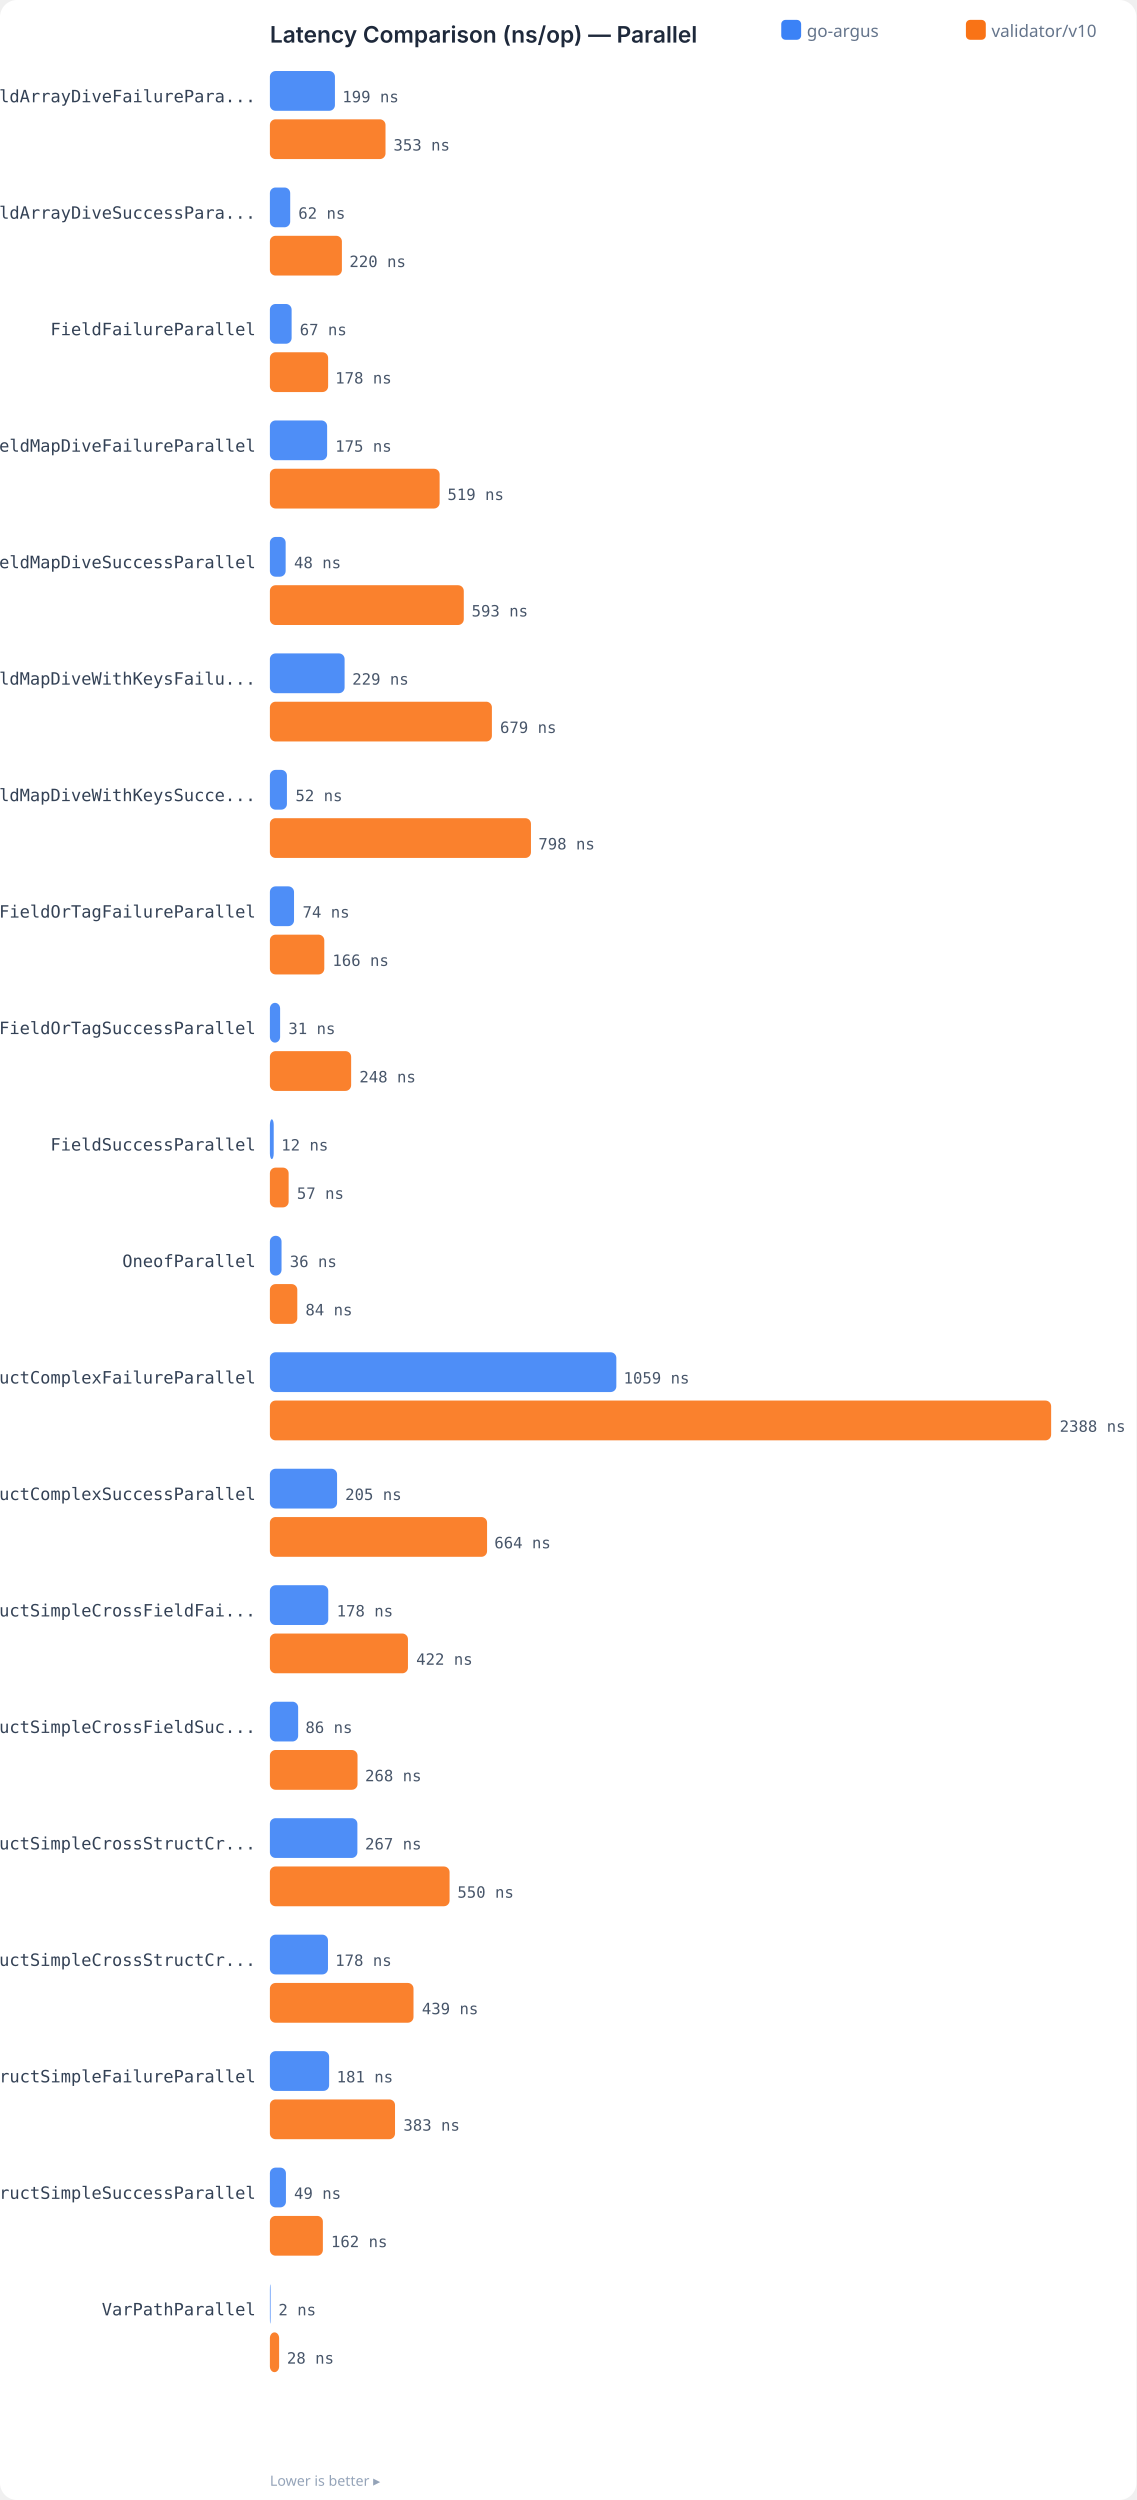
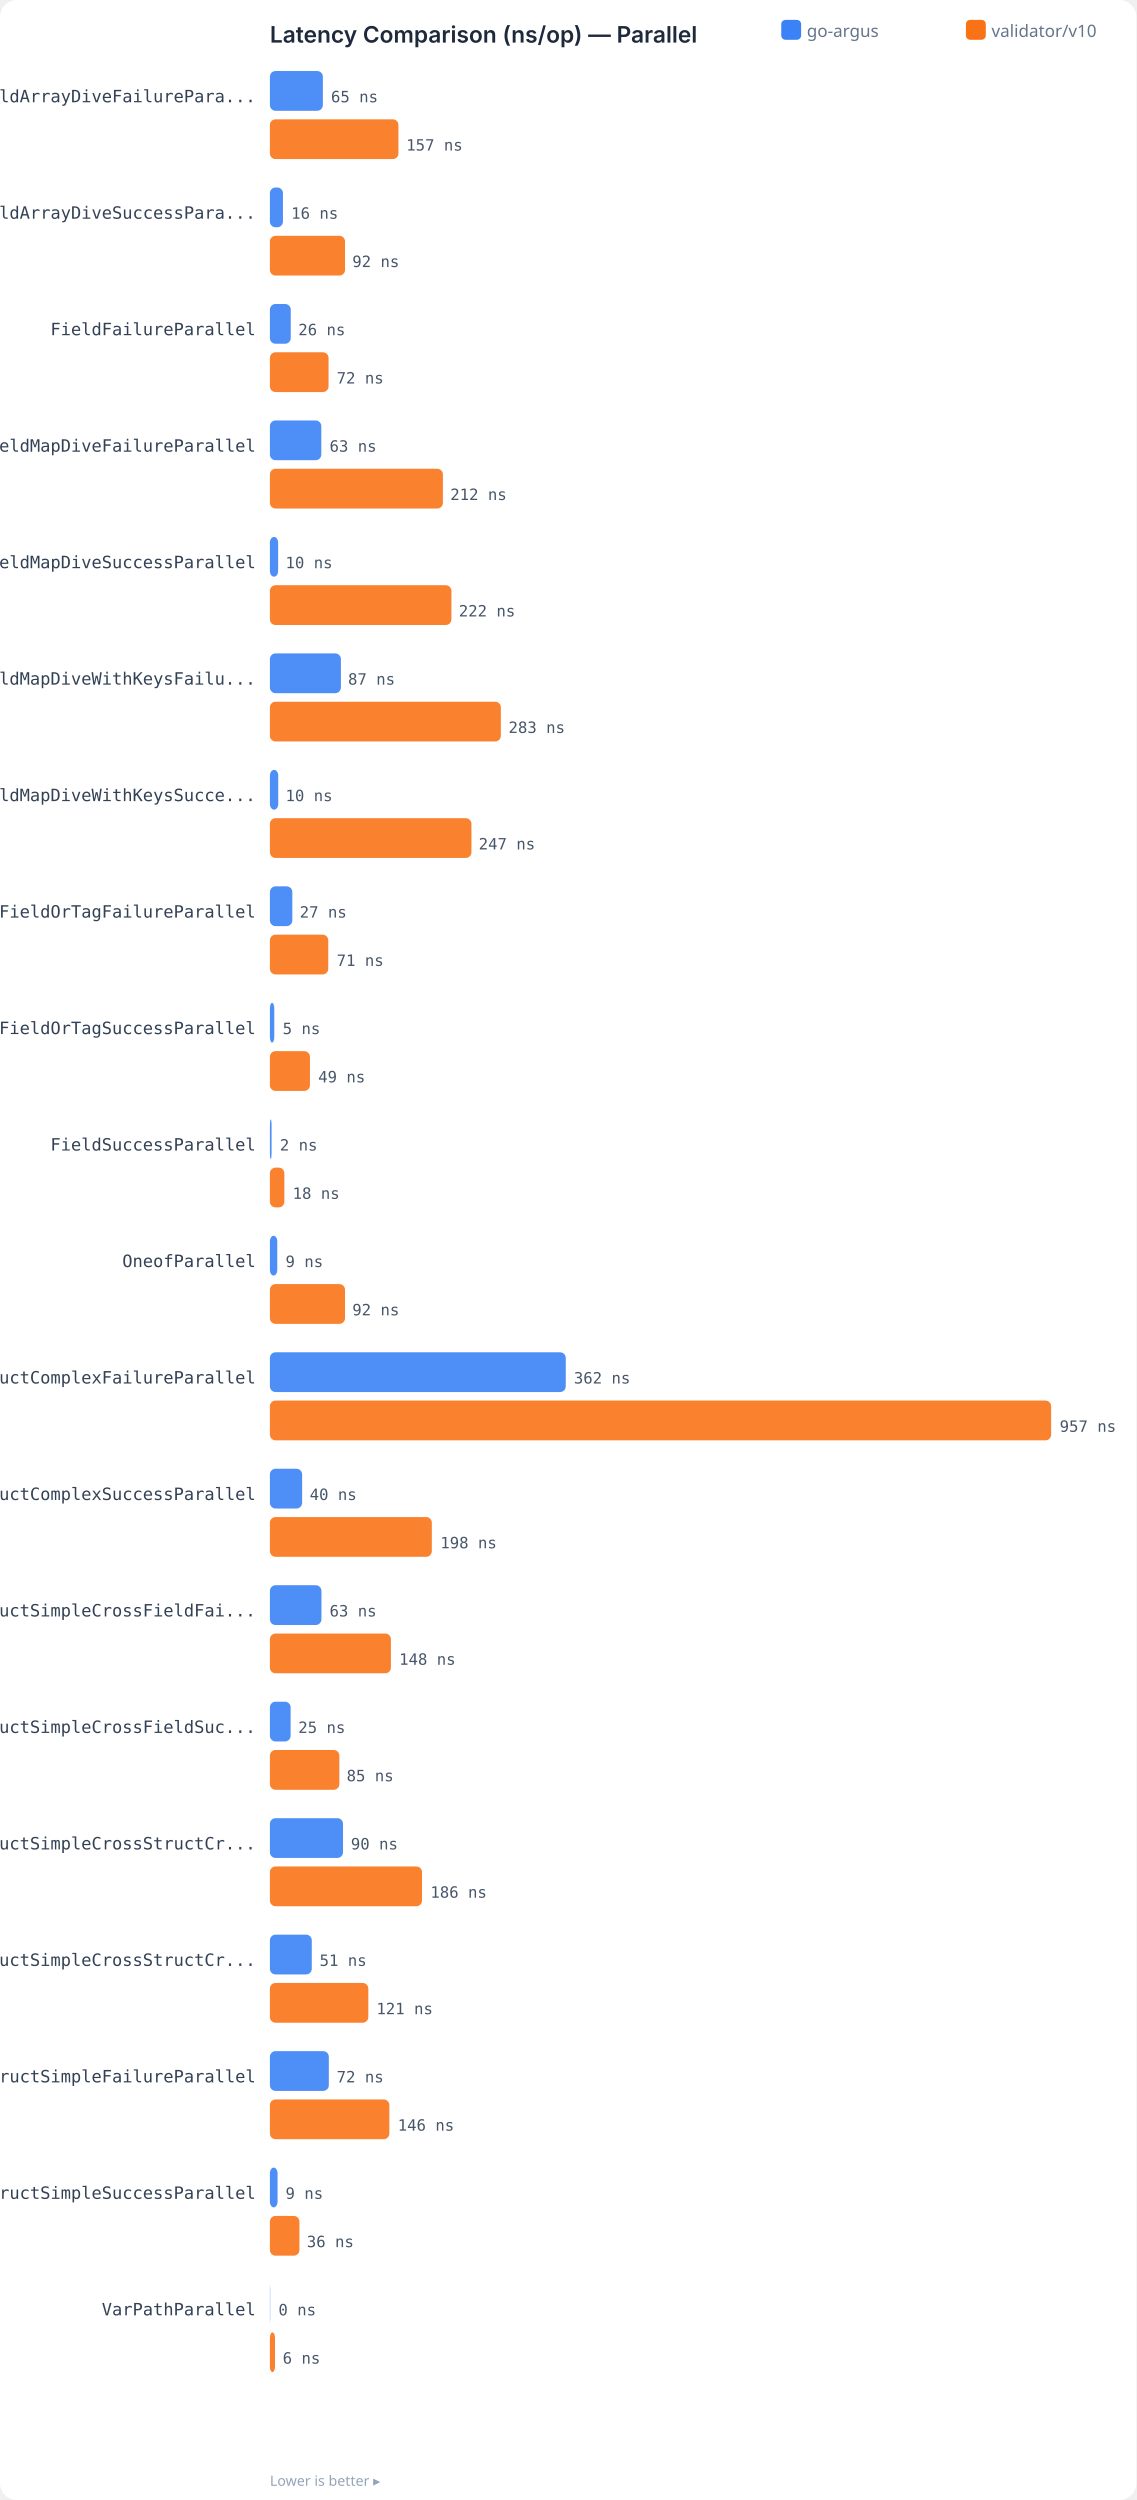
<svg xmlns="http://www.w3.org/2000/svg" width="800" height="1760" viewBox="0 0 800 1760">
  <rect width="100%" height="100%" fill="#FFFFFF" rx="12" />
  <text x="190" y="30" fill="#1E293B" font-family="system-ui,-apple-system,sans-serif" font-size="16" font-weight="600">Latency Comparison (ns/op) — Parallel</text>
  <rect x="550" y="14" width="14" height="14" rx="3" fill="#3B82F6" />
  <text x="568" y="26" fill="#64748B" font-family="system-ui,sans-serif" font-size="12">go-argus</text>
  <rect x="680" y="14" width="14" height="14" rx="3" fill="#F97316" />
  <text x="698" y="26" fill="#64748B" font-family="system-ui,sans-serif" font-size="12">validator/v10</text>
  <text x="180" y="72" fill="#334155" font-family="monospace" font-size="12" text-anchor="end">FieldArrayDiveFailurePara...</text>
-   <rect x="190" y="50" width="45.8" height="28" rx="4" fill="#3B82F6" opacity="0.9" />
-   <text x="241" y="72" fill="#475569" font-family="monospace" font-size="11">199 ns</text>
-   <rect x="190" y="84" width="81.4" height="28" rx="4" fill="#F97316" opacity="0.9" />
-   <text x="277" y="106" fill="#475569" font-family="monospace" font-size="11">353 ns</text>
+   <rect x="190" y="50" width="37.3" height="28" rx="4" fill="#3B82F6" opacity="0.9" />
+   <text x="233" y="72" fill="#475569" font-family="monospace" font-size="11">65 ns</text>
+   <rect x="190" y="84" width="90.5" height="28" rx="4" fill="#F97316" opacity="0.9" />
+   <text x="286" y="106" fill="#475569" font-family="monospace" font-size="11">157 ns</text>
  <text x="180" y="154" fill="#334155" font-family="monospace" font-size="12" text-anchor="end">FieldArrayDiveSuccessPara...</text>
-   <rect x="190" y="132" width="14.3" height="28" rx="4" fill="#3B82F6" opacity="0.9" />
-   <text x="210" y="154" fill="#475569" font-family="monospace" font-size="11">62 ns</text>
-   <rect x="190" y="166" width="50.7" height="28" rx="4" fill="#F97316" opacity="0.9" />
-   <text x="246" y="188" fill="#475569" font-family="monospace" font-size="11">220 ns</text>
+   <rect x="190" y="132" width="9.2" height="28" rx="4" fill="#3B82F6" opacity="0.9" />
+   <text x="205" y="154" fill="#475569" font-family="monospace" font-size="11">16 ns</text>
+   <rect x="190" y="166" width="52.9" height="28" rx="4" fill="#F97316" opacity="0.9" />
+   <text x="248" y="188" fill="#475569" font-family="monospace" font-size="11">92 ns</text>
  <text x="180" y="236" fill="#334155" font-family="monospace" font-size="12" text-anchor="end">FieldFailureParallel</text>
-   <rect x="190" y="214" width="15.3" height="28" rx="4" fill="#3B82F6" opacity="0.9" />
-   <text x="211" y="236" fill="#475569" font-family="monospace" font-size="11">67 ns</text>
-   <rect x="190" y="248" width="41.0" height="28" rx="4" fill="#F97316" opacity="0.9" />
-   <text x="236" y="270" fill="#475569" font-family="monospace" font-size="11">178 ns</text>
+   <rect x="190" y="214" width="14.7" height="28" rx="4" fill="#3B82F6" opacity="0.9" />
+   <text x="210" y="236" fill="#475569" font-family="monospace" font-size="11">26 ns</text>
+   <rect x="190" y="248" width="41.3" height="28" rx="4" fill="#F97316" opacity="0.9" />
+   <text x="237" y="270" fill="#475569" font-family="monospace" font-size="11">72 ns</text>
  <text x="180" y="318" fill="#334155" font-family="monospace" font-size="12" text-anchor="end">FieldMapDiveFailureParallel</text>
-   <rect x="190" y="296" width="40.3" height="28" rx="4" fill="#3B82F6" opacity="0.9" />
-   <text x="236" y="318" fill="#475569" font-family="monospace" font-size="11">175 ns</text>
-   <rect x="190" y="330" width="119.5" height="28" rx="4" fill="#F97316" opacity="0.9" />
-   <text x="315" y="352" fill="#475569" font-family="monospace" font-size="11">519 ns</text>
+   <rect x="190" y="296" width="36.2" height="28" rx="4" fill="#3B82F6" opacity="0.9" />
+   <text x="232" y="318" fill="#475569" font-family="monospace" font-size="11">63 ns</text>
+   <rect x="190" y="330" width="121.8" height="28" rx="4" fill="#F97316" opacity="0.9" />
+   <text x="317" y="352" fill="#475569" font-family="monospace" font-size="11">212 ns</text>
  <text x="180" y="400" fill="#334155" font-family="monospace" font-size="12" text-anchor="end">FieldMapDiveSuccessParallel</text>
-   <rect x="190" y="378" width="11.1" height="28" rx="4" fill="#3B82F6" opacity="0.9" />
-   <text x="207" y="400" fill="#475569" font-family="monospace" font-size="11">48 ns</text>
-   <rect x="190" y="412" width="136.5" height="28" rx="4" fill="#F97316" opacity="0.9" />
-   <text x="332" y="434" fill="#475569" font-family="monospace" font-size="11">593 ns</text>
+   <rect x="190" y="378" width="5.8" height="28" rx="4" fill="#3B82F6" opacity="0.9" />
+   <text x="201" y="400" fill="#475569" font-family="monospace" font-size="11">10 ns</text>
+   <rect x="190" y="412" width="127.8" height="28" rx="4" fill="#F97316" opacity="0.9" />
+   <text x="323" y="434" fill="#475569" font-family="monospace" font-size="11">222 ns</text>
  <text x="180" y="482" fill="#334155" font-family="monospace" font-size="12" text-anchor="end">FieldMapDiveWithKeysFailu...</text>
-   <rect x="190" y="460" width="52.6" height="28" rx="4" fill="#3B82F6" opacity="0.9" />
-   <text x="248" y="482" fill="#475569" font-family="monospace" font-size="11">229 ns</text>
-   <rect x="190" y="494" width="156.3" height="28" rx="4" fill="#F97316" opacity="0.9" />
-   <text x="352" y="516" fill="#475569" font-family="monospace" font-size="11">679 ns</text>
+   <rect x="190" y="460" width="50.0" height="28" rx="4" fill="#3B82F6" opacity="0.9" />
+   <text x="245" y="482" fill="#475569" font-family="monospace" font-size="11">87 ns</text>
+   <rect x="190" y="494" width="162.6" height="28" rx="4" fill="#F97316" opacity="0.9" />
+   <text x="358" y="516" fill="#475569" font-family="monospace" font-size="11">283 ns</text>
  <text x="180" y="564" fill="#334155" font-family="monospace" font-size="12" text-anchor="end">FieldMapDiveWithKeysSucce...</text>
-   <rect x="190" y="542" width="12.0" height="28" rx="4" fill="#3B82F6" opacity="0.9" />
-   <text x="208" y="564" fill="#475569" font-family="monospace" font-size="11">52 ns</text>
-   <rect x="190" y="576" width="183.8" height="28" rx="4" fill="#F97316" opacity="0.9" />
-   <text x="379" y="598" fill="#475569" font-family="monospace" font-size="11">798 ns</text>
+   <rect x="190" y="542" width="5.9" height="28" rx="4" fill="#3B82F6" opacity="0.9" />
+   <text x="201" y="564" fill="#475569" font-family="monospace" font-size="11">10 ns</text>
+   <rect x="190" y="576" width="141.9" height="28" rx="4" fill="#F97316" opacity="0.9" />
+   <text x="337" y="598" fill="#475569" font-family="monospace" font-size="11">247 ns</text>
  <text x="180" y="646" fill="#334155" font-family="monospace" font-size="12" text-anchor="end">FieldOrTagFailureParallel</text>
-   <rect x="190" y="624" width="17.0" height="28" rx="4" fill="#3B82F6" opacity="0.9" />
-   <text x="213" y="646" fill="#475569" font-family="monospace" font-size="11">74 ns</text>
-   <rect x="190" y="658" width="38.3" height="28" rx="4" fill="#F97316" opacity="0.9" />
-   <text x="234" y="680" fill="#475569" font-family="monospace" font-size="11">166 ns</text>
+   <rect x="190" y="624" width="15.8" height="28" rx="4" fill="#3B82F6" opacity="0.9" />
+   <text x="211" y="646" fill="#475569" font-family="monospace" font-size="11">27 ns</text>
+   <rect x="190" y="658" width="41.1" height="28" rx="4" fill="#F97316" opacity="0.9" />
+   <text x="237" y="680" fill="#475569" font-family="monospace" font-size="11">71 ns</text>
  <text x="180" y="728" fill="#334155" font-family="monospace" font-size="12" text-anchor="end">FieldOrTagSuccessParallel</text>
-   <rect x="190" y="706" width="7.2" height="28" rx="4" fill="#3B82F6" opacity="0.9" />
-   <text x="203" y="728" fill="#475569" font-family="monospace" font-size="11">31 ns</text>
-   <rect x="190" y="740" width="57.2" height="28" rx="4" fill="#F97316" opacity="0.9" />
-   <text x="253" y="762" fill="#475569" font-family="monospace" font-size="11">248 ns</text>
+   <rect x="190" y="706" width="3.1" height="28" rx="4" fill="#3B82F6" opacity="0.9" />
+   <text x="199" y="728" fill="#475569" font-family="monospace" font-size="11">5 ns</text>
+   <rect x="190" y="740" width="28.2" height="28" rx="4" fill="#F97316" opacity="0.9" />
+   <text x="224" y="762" fill="#475569" font-family="monospace" font-size="11">49 ns</text>
  <text x="180" y="810" fill="#334155" font-family="monospace" font-size="12" text-anchor="end">FieldSuccessParallel</text>
-   <rect x="190" y="788" width="2.7" height="28" rx="4" fill="#3B82F6" opacity="0.9" />
-   <text x="198" y="810" fill="#475569" font-family="monospace" font-size="11">12 ns</text>
-   <rect x="190" y="822" width="13.2" height="28" rx="4" fill="#F97316" opacity="0.9" />
-   <text x="209" y="844" fill="#475569" font-family="monospace" font-size="11">57 ns</text>
+   <rect x="190" y="788" width="1.2" height="28" rx="4" fill="#3B82F6" opacity="0.9" />
+   <text x="197" y="810" fill="#475569" font-family="monospace" font-size="11">2 ns</text>
+   <rect x="190" y="822" width="10.2" height="28" rx="4" fill="#F97316" opacity="0.9" />
+   <text x="206" y="844" fill="#475569" font-family="monospace" font-size="11">18 ns</text>
  <text x="180" y="892" fill="#334155" font-family="monospace" font-size="12" text-anchor="end">OneofParallel</text>
-   <rect x="190" y="870" width="8.2" height="28" rx="4" fill="#3B82F6" opacity="0.9" />
-   <text x="204" y="892" fill="#475569" font-family="monospace" font-size="11">36 ns</text>
-   <rect x="190" y="904" width="19.3" height="28" rx="4" fill="#F97316" opacity="0.9" />
-   <text x="215" y="926" fill="#475569" font-family="monospace" font-size="11">84 ns</text>
+   <rect x="190" y="870" width="5.2" height="28" rx="4" fill="#3B82F6" opacity="0.9" />
+   <text x="201" y="892" fill="#475569" font-family="monospace" font-size="11">9 ns</text>
+   <rect x="190" y="904" width="52.9" height="28" rx="4" fill="#F97316" opacity="0.9" />
+   <text x="248" y="926" fill="#475569" font-family="monospace" font-size="11">92 ns</text>
  <text x="180" y="974" fill="#334155" font-family="monospace" font-size="12" text-anchor="end">StructComplexFailureParallel</text>
-   <rect x="190" y="952" width="243.9" height="28" rx="4" fill="#3B82F6" opacity="0.9" />
-   <text x="439" y="974" fill="#475569" font-family="monospace" font-size="11">1059 ns</text>
+   <rect x="190" y="952" width="208.3" height="28" rx="4" fill="#3B82F6" opacity="0.9" />
+   <text x="404" y="974" fill="#475569" font-family="monospace" font-size="11">362 ns</text>
  <rect x="190" y="986" width="550.0" height="28" rx="4" fill="#F97316" opacity="0.9" />
-   <text x="746" y="1008" fill="#475569" font-family="monospace" font-size="11">2388 ns</text>
+   <text x="746" y="1008" fill="#475569" font-family="monospace" font-size="11">957 ns</text>
  <text x="180" y="1056" fill="#334155" font-family="monospace" font-size="12" text-anchor="end">StructComplexSuccessParallel</text>
-   <rect x="190" y="1034" width="47.3" height="28" rx="4" fill="#3B82F6" opacity="0.9" />
-   <text x="243" y="1056" fill="#475569" font-family="monospace" font-size="11">205 ns</text>
-   <rect x="190" y="1068" width="152.9" height="28" rx="4" fill="#F97316" opacity="0.9" />
-   <text x="348" y="1090" fill="#475569" font-family="monospace" font-size="11">664 ns</text>
+   <rect x="190" y="1034" width="22.7" height="28" rx="4" fill="#3B82F6" opacity="0.9" />
+   <text x="218" y="1056" fill="#475569" font-family="monospace" font-size="11">40 ns</text>
+   <rect x="190" y="1068" width="114.0" height="28" rx="4" fill="#F97316" opacity="0.9" />
+   <text x="310" y="1090" fill="#475569" font-family="monospace" font-size="11">198 ns</text>
  <text x="180" y="1138" fill="#334155" font-family="monospace" font-size="12" text-anchor="end">StructSimpleCrossFieldFai...</text>
-   <rect x="190" y="1116" width="41.1" height="28" rx="4" fill="#3B82F6" opacity="0.9" />
-   <text x="237" y="1138" fill="#475569" font-family="monospace" font-size="11">178 ns</text>
-   <rect x="190" y="1150" width="97.2" height="28" rx="4" fill="#F97316" opacity="0.9" />
-   <text x="293" y="1172" fill="#475569" font-family="monospace" font-size="11">422 ns</text>
+   <rect x="190" y="1116" width="36.3" height="28" rx="4" fill="#3B82F6" opacity="0.9" />
+   <text x="232" y="1138" fill="#475569" font-family="monospace" font-size="11">63 ns</text>
+   <rect x="190" y="1150" width="85.2" height="28" rx="4" fill="#F97316" opacity="0.9" />
+   <text x="281" y="1172" fill="#475569" font-family="monospace" font-size="11">148 ns</text>
  <text x="180" y="1220" fill="#334155" font-family="monospace" font-size="12" text-anchor="end">StructSimpleCrossFieldSuc...</text>
-   <rect x="190" y="1198" width="19.9" height="28" rx="4" fill="#3B82F6" opacity="0.9" />
-   <text x="215" y="1220" fill="#475569" font-family="monospace" font-size="11">86 ns</text>
-   <rect x="190" y="1232" width="61.7" height="28" rx="4" fill="#F97316" opacity="0.9" />
-   <text x="257" y="1254" fill="#475569" font-family="monospace" font-size="11">268 ns</text>
+   <rect x="190" y="1198" width="14.6" height="28" rx="4" fill="#3B82F6" opacity="0.9" />
+   <text x="210" y="1220" fill="#475569" font-family="monospace" font-size="11">25 ns</text>
+   <rect x="190" y="1232" width="48.9" height="28" rx="4" fill="#F97316" opacity="0.9" />
+   <text x="244" y="1254" fill="#475569" font-family="monospace" font-size="11">85 ns</text>
  <text x="180" y="1302" fill="#334155" font-family="monospace" font-size="12" text-anchor="end">StructSimpleCrossStructCr...</text>
-   <rect x="190" y="1280" width="61.6" height="28" rx="4" fill="#3B82F6" opacity="0.9" />
-   <text x="257" y="1302" fill="#475569" font-family="monospace" font-size="11">267 ns</text>
-   <rect x="190" y="1314" width="126.5" height="28" rx="4" fill="#F97316" opacity="0.9" />
-   <text x="322" y="1336" fill="#475569" font-family="monospace" font-size="11">550 ns</text>
+   <rect x="190" y="1280" width="51.5" height="28" rx="4" fill="#3B82F6" opacity="0.9" />
+   <text x="247" y="1302" fill="#475569" font-family="monospace" font-size="11">90 ns</text>
+   <rect x="190" y="1314" width="107.1" height="28" rx="4" fill="#F97316" opacity="0.9" />
+   <text x="303" y="1336" fill="#475569" font-family="monospace" font-size="11">186 ns</text>
  <text x="180" y="1384" fill="#334155" font-family="monospace" font-size="12" text-anchor="end">StructSimpleCrossStructCr...</text>
-   <rect x="190" y="1362" width="40.9" height="28" rx="4" fill="#3B82F6" opacity="0.9" />
-   <text x="236" y="1384" fill="#475569" font-family="monospace" font-size="11">178 ns</text>
-   <rect x="190" y="1396" width="101.1" height="28" rx="4" fill="#F97316" opacity="0.9" />
-   <text x="297" y="1418" fill="#475569" font-family="monospace" font-size="11">439 ns</text>
+   <rect x="190" y="1362" width="29.5" height="28" rx="4" fill="#3B82F6" opacity="0.9" />
+   <text x="225" y="1384" fill="#475569" font-family="monospace" font-size="11">51 ns</text>
+   <rect x="190" y="1396" width="69.3" height="28" rx="4" fill="#F97316" opacity="0.9" />
+   <text x="265" y="1418" fill="#475569" font-family="monospace" font-size="11">121 ns</text>
  <text x="180" y="1466" fill="#334155" font-family="monospace" font-size="12" text-anchor="end">StructSimpleFailureParallel</text>
-   <rect x="190" y="1444" width="41.7" height="28" rx="4" fill="#3B82F6" opacity="0.9" />
-   <text x="237" y="1466" fill="#475569" font-family="monospace" font-size="11">181 ns</text>
-   <rect x="190" y="1478" width="88.1" height="28" rx="4" fill="#F97316" opacity="0.9" />
-   <text x="284" y="1500" fill="#475569" font-family="monospace" font-size="11">383 ns</text>
+   <rect x="190" y="1444" width="41.5" height="28" rx="4" fill="#3B82F6" opacity="0.9" />
+   <text x="237" y="1466" fill="#475569" font-family="monospace" font-size="11">72 ns</text>
+   <rect x="190" y="1478" width="84.1" height="28" rx="4" fill="#F97316" opacity="0.9" />
+   <text x="280" y="1500" fill="#475569" font-family="monospace" font-size="11">146 ns</text>
  <text x="180" y="1548" fill="#334155" font-family="monospace" font-size="12" text-anchor="end">StructSimpleSuccessParallel</text>
-   <rect x="190" y="1526" width="11.3" height="28" rx="4" fill="#3B82F6" opacity="0.9" />
-   <text x="207" y="1548" fill="#475569" font-family="monospace" font-size="11">49 ns</text>
-   <rect x="190" y="1560" width="37.3" height="28" rx="4" fill="#F97316" opacity="0.9" />
-   <text x="233" y="1582" fill="#475569" font-family="monospace" font-size="11">162 ns</text>
+   <rect x="190" y="1526" width="5.4" height="28" rx="4" fill="#3B82F6" opacity="0.9" />
+   <text x="201" y="1548" fill="#475569" font-family="monospace" font-size="11">9 ns</text>
+   <rect x="190" y="1560" width="20.8" height="28" rx="4" fill="#F97316" opacity="0.9" />
+   <text x="216" y="1582" fill="#475569" font-family="monospace" font-size="11">36 ns</text>
  <text x="180" y="1630" fill="#334155" font-family="monospace" font-size="12" text-anchor="end">VarPathParallel</text>
-   <rect x="190" y="1608" width="0.5" height="28" rx="4" fill="#3B82F6" opacity="0.9" />
-   <text x="196" y="1630" fill="#475569" font-family="monospace" font-size="11">2 ns</text>
-   <rect x="190" y="1642" width="6.5" height="28" rx="4" fill="#F97316" opacity="0.9" />
-   <text x="202" y="1664" fill="#475569" font-family="monospace" font-size="11">28 ns</text>
+   <rect x="190" y="1608" width="0.2" height="28" rx="4" fill="#3B82F6" opacity="0.9" />
+   <text x="196" y="1630" fill="#475569" font-family="monospace" font-size="11">0 ns</text>
+   <rect x="190" y="1642" width="3.6" height="28" rx="4" fill="#F97316" opacity="0.9" />
+   <text x="199" y="1664" fill="#475569" font-family="monospace" font-size="11">6 ns</text>
  <text x="190" y="1750" fill="#94A3B8" font-family="system-ui,sans-serif" font-size="10">Lower is better ▸</text>
</svg>
